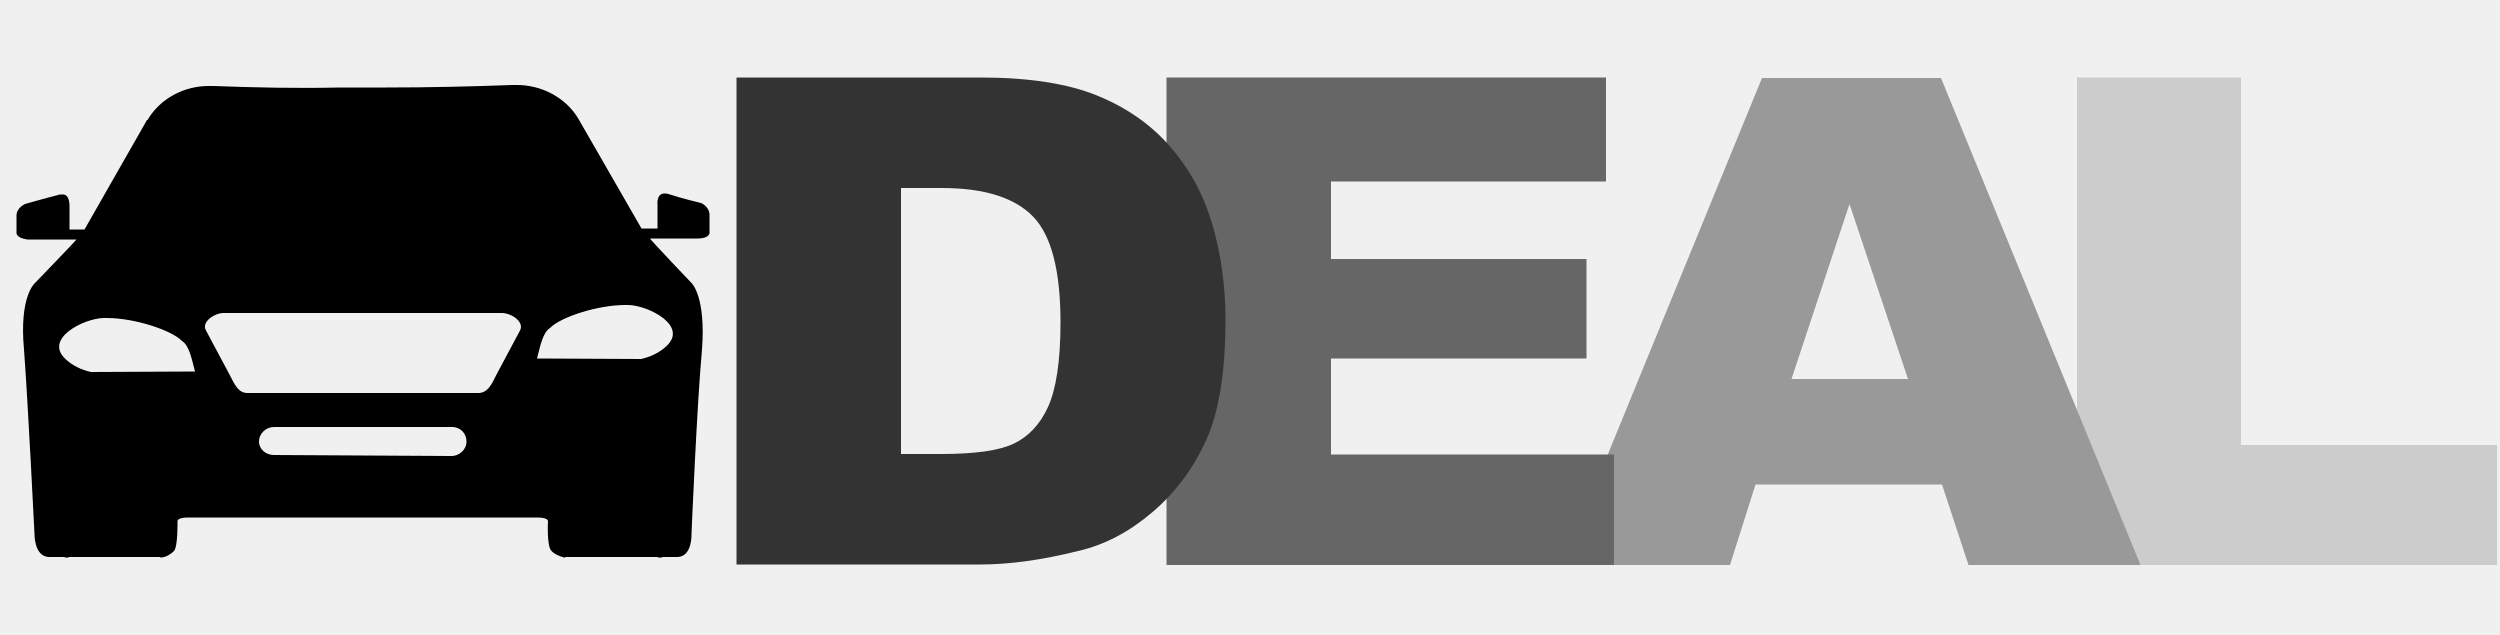
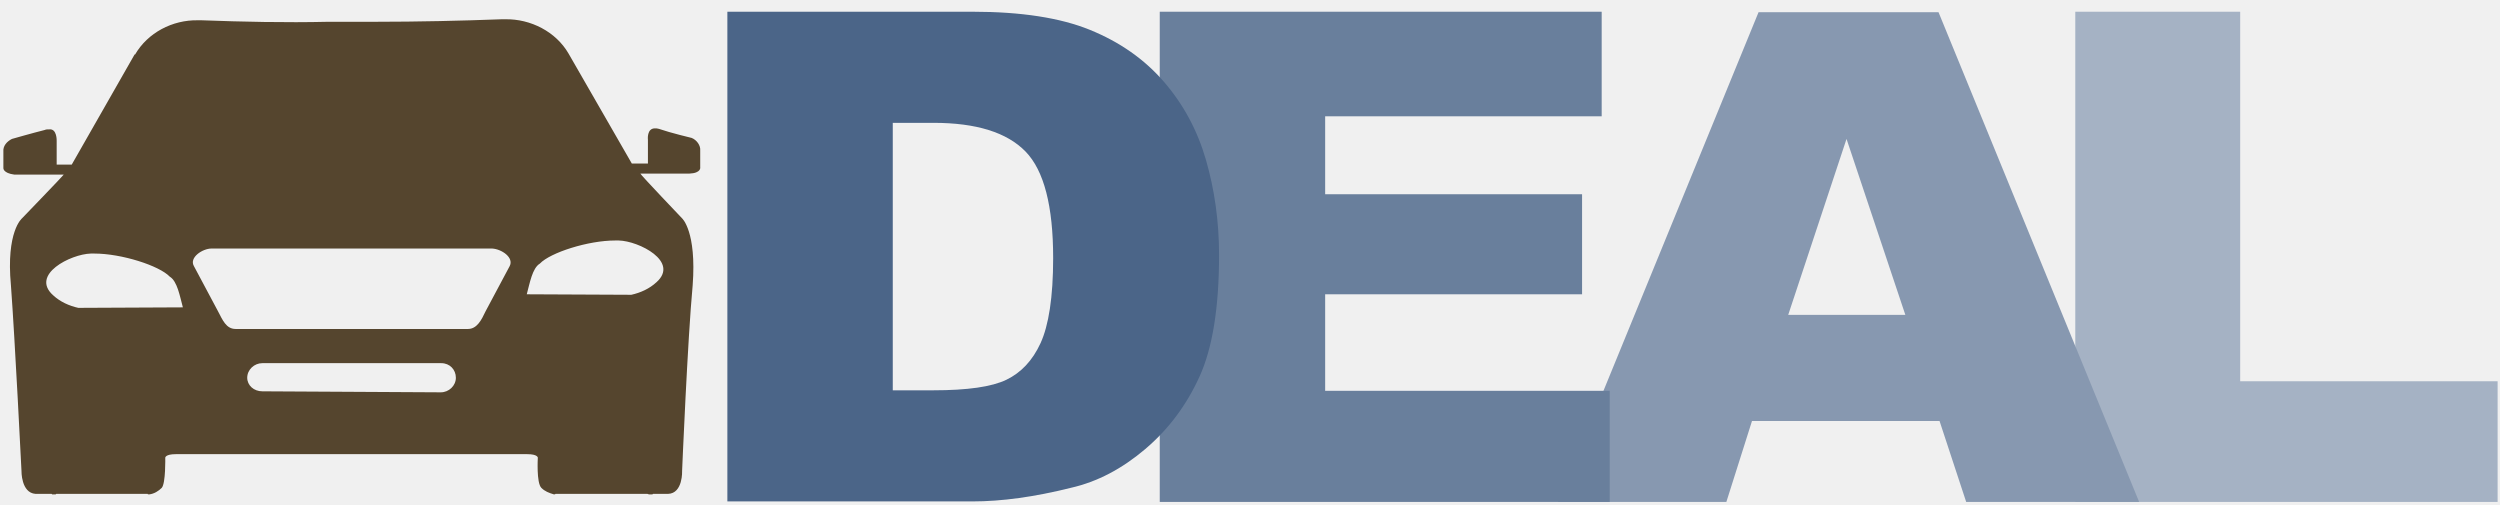
- <svg xmlns="http://www.w3.org/2000/svg" version="1.1" id="master-artboard" x="0px" y="0px" viewBox="0 0 500 127" style="enable-background:new 0 0 500 127;" xml:space="preserve">
-   <style type="text/css">
- 	.st0{fill:#0B2E4D;stroke:#AAAAAA;stroke-width:0.749;stroke-miterlimit:2.998;}
- 	.st1{fill:#CCCCCC;}
- 	.st2{fill:#999999;}
- 	.st3{fill:#666666;}
- 	.st4{fill:#333333;}
- </style>
-   <path class="st0" d="M164.5,64.3L164.5,64.3" />
-   <path d="M42.7,17.2H42c-5.1-0.1-10,2.5-12.5,6.8h-0.1L16.9,45.9h-3v-4.7c0,0,0.1-2.5-1.5-2.3c-0.3,0-0.7,0-0.8,0.1  C9.2,39.6,5,40.8,5,40.8c-1,0.5-1.8,1.4-1.7,2.5v3.3c0,0-0.1,1,2.2,1.3h9.8c0,0.1-8.3,8.7-8.3,8.7s-3.2,2.6-2.2,13.3  c0.8,10.7,2.1,36.9,2.1,36.9s-0.1,4.4,2.8,4.6h3.2l0.1,0.1h0.7l0.1-0.1H32c0,0.1,0.1,0.1,0.3,0.1c1-0.1,1.9-0.7,2.5-1.3  c0.8-0.9,0.7-6,0.7-6s0-0.7,2.1-0.7h69.9c2.1,0,2.1,0.7,2.1,0.7s-0.3,5,0.7,6c0.7,0.7,1.5,1,2.5,1.3c0.1,0,0.3,0,0.3-0.1h18.3  l0.3,0.1h0.7l0.1-0.1h3c3-0.1,2.8-4.6,2.8-4.6s1.1-26.3,2.1-36.9c0.8-10.7-2.1-13.3-2.1-13.3s-8.3-8.7-8.3-8.9h9.7  c2.5-0.1,2.2-1.3,2.2-1.3v-3.3c0.1-1-0.7-2.1-1.7-2.5c0,0-4.2-1-6.5-1.8c-0.3-0.1-0.6-0.1-0.7-0.1c-1.8-0.1-1.5,2.3-1.5,2.3v4.7  h-3.2l-12.6-21.9l0,0c-2.5-4.3-7.5-6.9-12.6-6.8h-0.7c-8,0.3-16.6,0.5-25.2,0.5h-9.3C59.4,17.7,50.8,17.5,42.7,17.2L42.7,17.2z   M54.8,91c-1.7,0-3-1.2-3-2.7l0,0l0,0c0-1.6,1.4-2.9,3-2.9h35.6c1.7,0,2.9,1.3,2.9,2.9l0,0c0,1.6-1.4,2.9-3,2.9l0,0L54.8,91L54.8,91  z M49.5,78.6c-1.9,0-2.6-1.8-3.5-3.5l-4.8-9c-1-1.7,1.7-3.5,3.5-3.5h55.8c1.9,0.1,4.4,1.8,3.5,3.5l-4.8,9c-0.8,1.7-1.7,3.5-3.5,3.5  H49.5z M107.4,71.7c0.6-2.2,1.1-5.2,2.6-6.1c2.1-2.2,9.6-4.6,15-4.6h0.7c4,0.1,12.1,4.2,7.5,8.3c-1.4,1.3-3.2,2.1-5,2.5L107.4,71.7z   M72.9,103.5L72.9,103.5 M18.2,74.4c-1.8-0.4-3.6-1.2-5-2.5c-4.6-4.1,3.5-8.2,7.5-8.3h0.7c5.4,0,12.9,2.4,15,4.6  c1.5,0.9,2,3.9,2.6,6.1L18.2,74.4z" />
-   <g>
-     <path class="st1" d="M415.4,15.5h32.8V89h51.2v24h-84V15.5z" />
-     <path class="st2" d="M381.6,75.8l-11.7-35l-11.6,35H381.6z M388.4,96.9h-37.3L346,113h-33.5l39.9-97.4h35.8l39.9,97.4h-34.4   L388.4,96.9z" />
-     <path class="st3" d="M233.3,15.5h87.9v20.8h-55v15.5h51.1v19.9h-51.1v19.2h56.6V113h-89.5L233.3,15.5L233.3,15.5z" />
-     <path class="st4" d="M147.4,15.5h48.7c9.6,0,17.4,1.2,23.3,3.6c5.9,2.4,10.8,5.8,14.7,10.3s6.7,9.7,8.4,15.6s2.6,12.2,2.6,18.9   c0,10.4-1.3,18.5-3.9,24.2c-2.6,5.7-6.2,10.5-10.8,14.4s-9.5,6.5-14.8,7.7c-7.2,1.8-13.7,2.7-19.6,2.7h-48.7V15.5H147.4z    M180.2,37.6v53.2h8c6.9,0,11.7-0.7,14.6-2.1c2.9-1.4,5.2-3.8,6.8-7.3s2.5-9.1,2.5-16.9c0-10.3-1.8-17.4-5.5-21.2   s-9.8-5.7-18.3-5.7H180.2z" />
+ <svg xmlns="http://www.w3.org/2000/svg" id="master-artboard" viewBox="0 0 1392.294 280.982" version="1.1" x="0px" y="0px" style="enable-background:new 0 0 336 235.2;" width="1392.294px" height="280.982px">
+   <rect id="ee-background" x="0" y="0" width="1392.294" height="280.982" style="fill: white; fill-opacity: 0; pointer-events: none;" />
+   <g transform="matrix(2.8, 0, 0, 2.8, -7.358074, -36.86804)">
+     <path class="st0" d="M164.5,64.3L164.5,64.3" style="fill: rgb(11, 46, 77); stroke: rgb(170, 170, 170); stroke-width: 0.749; stroke-miterlimit: 2.998;" />
+     <path d="M42.7,17.2H42c-5.1-0.1-10,2.5-12.5,6.8h-0.1L16.9,45.9h-3v-4.7c0,0,0.1-2.5-1.5-2.3c-0.3,0-0.7,0-0.8,0.1  C9.2,39.6,5,40.8,5,40.8c-1,0.5-1.8,1.4-1.7,2.5v3.3c0,0-0.1,1,2.2,1.3h9.8c0,0.1-8.3,8.7-8.3,8.7s-3.2,2.6-2.2,13.3  c0.8,10.7,2.1,36.9,2.1,36.9s-0.1,4.4,2.8,4.6h3.2l0.1,0.1h0.7l0.1-0.1H32c0,0.1,0.1,0.1,0.3,0.1c1-0.1,1.9-0.7,2.5-1.3  c0.8-0.9,0.7-6,0.7-6s0-0.7,2.1-0.7h69.9c2.1,0,2.1,0.7,2.1,0.7s-0.3,5,0.7,6c0.7,0.7,1.5,1,2.5,1.3c0.1,0,0.3,0,0.3-0.1h18.3  l0.3,0.1h0.7l0.1-0.1h3c3-0.1,2.8-4.6,2.8-4.6s1.1-26.3,2.1-36.9c0.8-10.7-2.1-13.3-2.1-13.3s-8.3-8.7-8.3-8.9h9.7  c2.5-0.1,2.2-1.3,2.2-1.3v-3.3c0.1-1-0.7-2.1-1.7-2.5c0,0-4.2-1-6.5-1.8c-0.3-0.1-0.6-0.1-0.7-0.1c-1.8-0.1-1.5,2.3-1.5,2.3v4.7  h-3.2l-12.6-21.9l0,0c-2.5-4.3-7.5-6.9-12.6-6.8h-0.7c-8,0.3-16.6,0.5-25.2,0.5h-9.3C59.4,17.7,50.8,17.5,42.7,17.2L42.7,17.2z   M54.8,91c-1.7,0-3-1.2-3-2.7l0,0l0,0c0-1.6,1.4-2.9,3-2.9h35.6c1.7,0,2.9,1.3,2.9,2.9l0,0c0,1.6-1.4,2.9-3,2.9l0,0L54.8,91L54.8,91  z M49.5,78.6c-1.9,0-2.6-1.8-3.5-3.5l-4.8-9c-1-1.7,1.7-3.5,3.5-3.5h55.8c1.9,0.1,4.4,1.8,3.5,3.5l-4.8,9c-0.8,1.7-1.7,3.5-3.5,3.5  H49.5z M107.4,71.7c0.6-2.2,1.1-5.2,2.6-6.1c2.1-2.2,9.6-4.6,15-4.6h0.7c4,0.1,12.1,4.2,7.5,8.3c-1.4,1.3-3.2,2.1-5,2.5L107.4,71.7z   M72.9,103.5L72.9,103.5 M18.2,74.4c-1.8-0.4-3.6-1.2-5-2.5c-4.6-4.1,3.5-8.2,7.5-8.3h0.7c5.4,0,12.9,2.4,15,4.6  c1.5,0.9,2,3.9,2.6,6.1L18.2,74.4z" style="fill: rgb(85, 69, 46);" />
+     <g>
+       <path class="st1" d="M415.4,15.5h32.8V89h51.2v24h-84V15.5z" style="fill: rgb(165, 178, 196);" />
+       <path class="st2" d="M381.6,75.8l-11.7-35l-11.6,35H381.6z M388.4,96.9h-37.3L346,113h-33.5l39.9-97.4h35.8l39.9,97.4h-34.4   L388.4,96.9z" style="fill: rgb(135, 152, 176);" />
+       <path class="st3" d="M233.3,15.5h87.9v20.8h-55v15.5h51.1v19.9h-51.1v19.2h56.6V113h-89.5L233.3,15.5L233.3,15.5z" style="fill: rgb(105, 127, 156);" />
+       <path class="st4" d="M147.4,15.5h48.7c9.6,0,17.4,1.2,23.3,3.6c5.9,2.4,10.8,5.8,14.7,10.3s6.7,9.7,8.4,15.6s2.6,12.2,2.6,18.9   c0,10.4-1.3,18.5-3.9,24.2c-2.6,5.7-6.2,10.5-10.8,14.4s-9.5,6.5-14.8,7.7c-7.2,1.8-13.7,2.7-19.6,2.7h-48.7V15.5H147.4z    M180.2,37.6v53.2h8c6.9,0,11.7-0.7,14.6-2.1c2.9-1.4,5.2-3.8,6.8-7.3s2.5-9.1,2.5-16.9c0-10.3-1.8-17.4-5.5-21.2   s-9.8-5.7-18.3-5.7H180.2z" style="fill: rgb(75, 101, 136);" />
+     </g>
  </g>
</svg>
